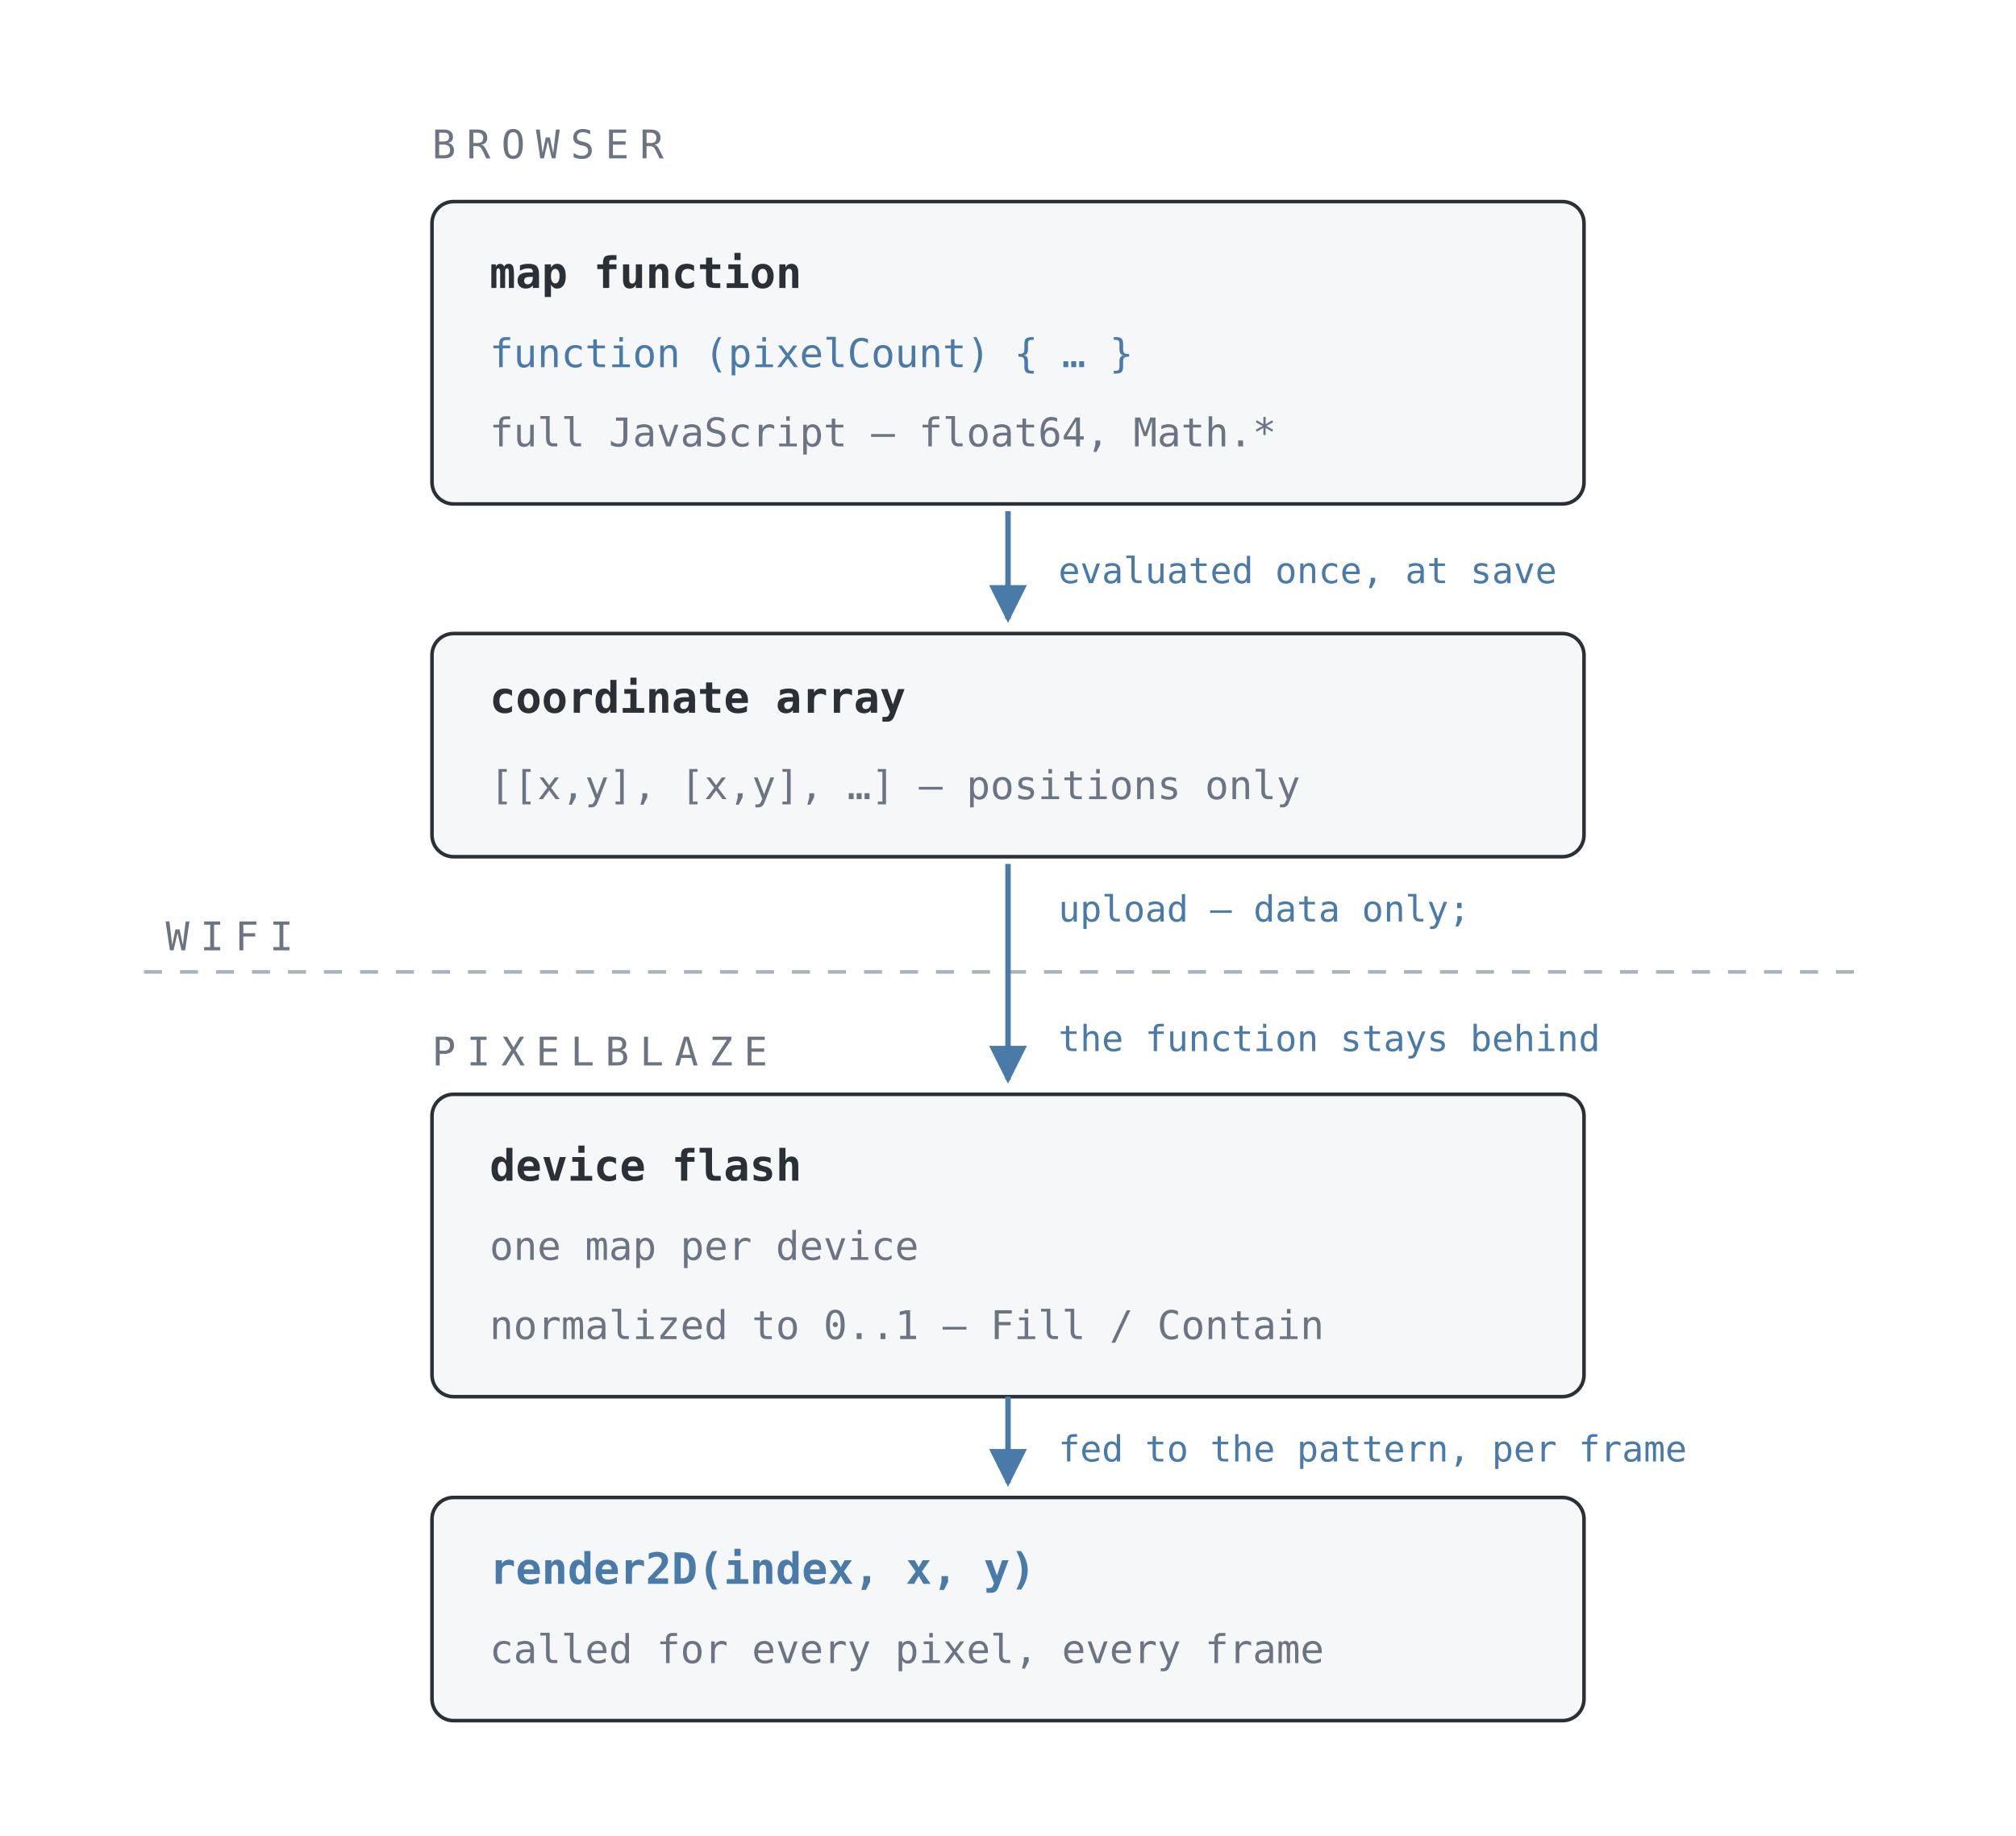
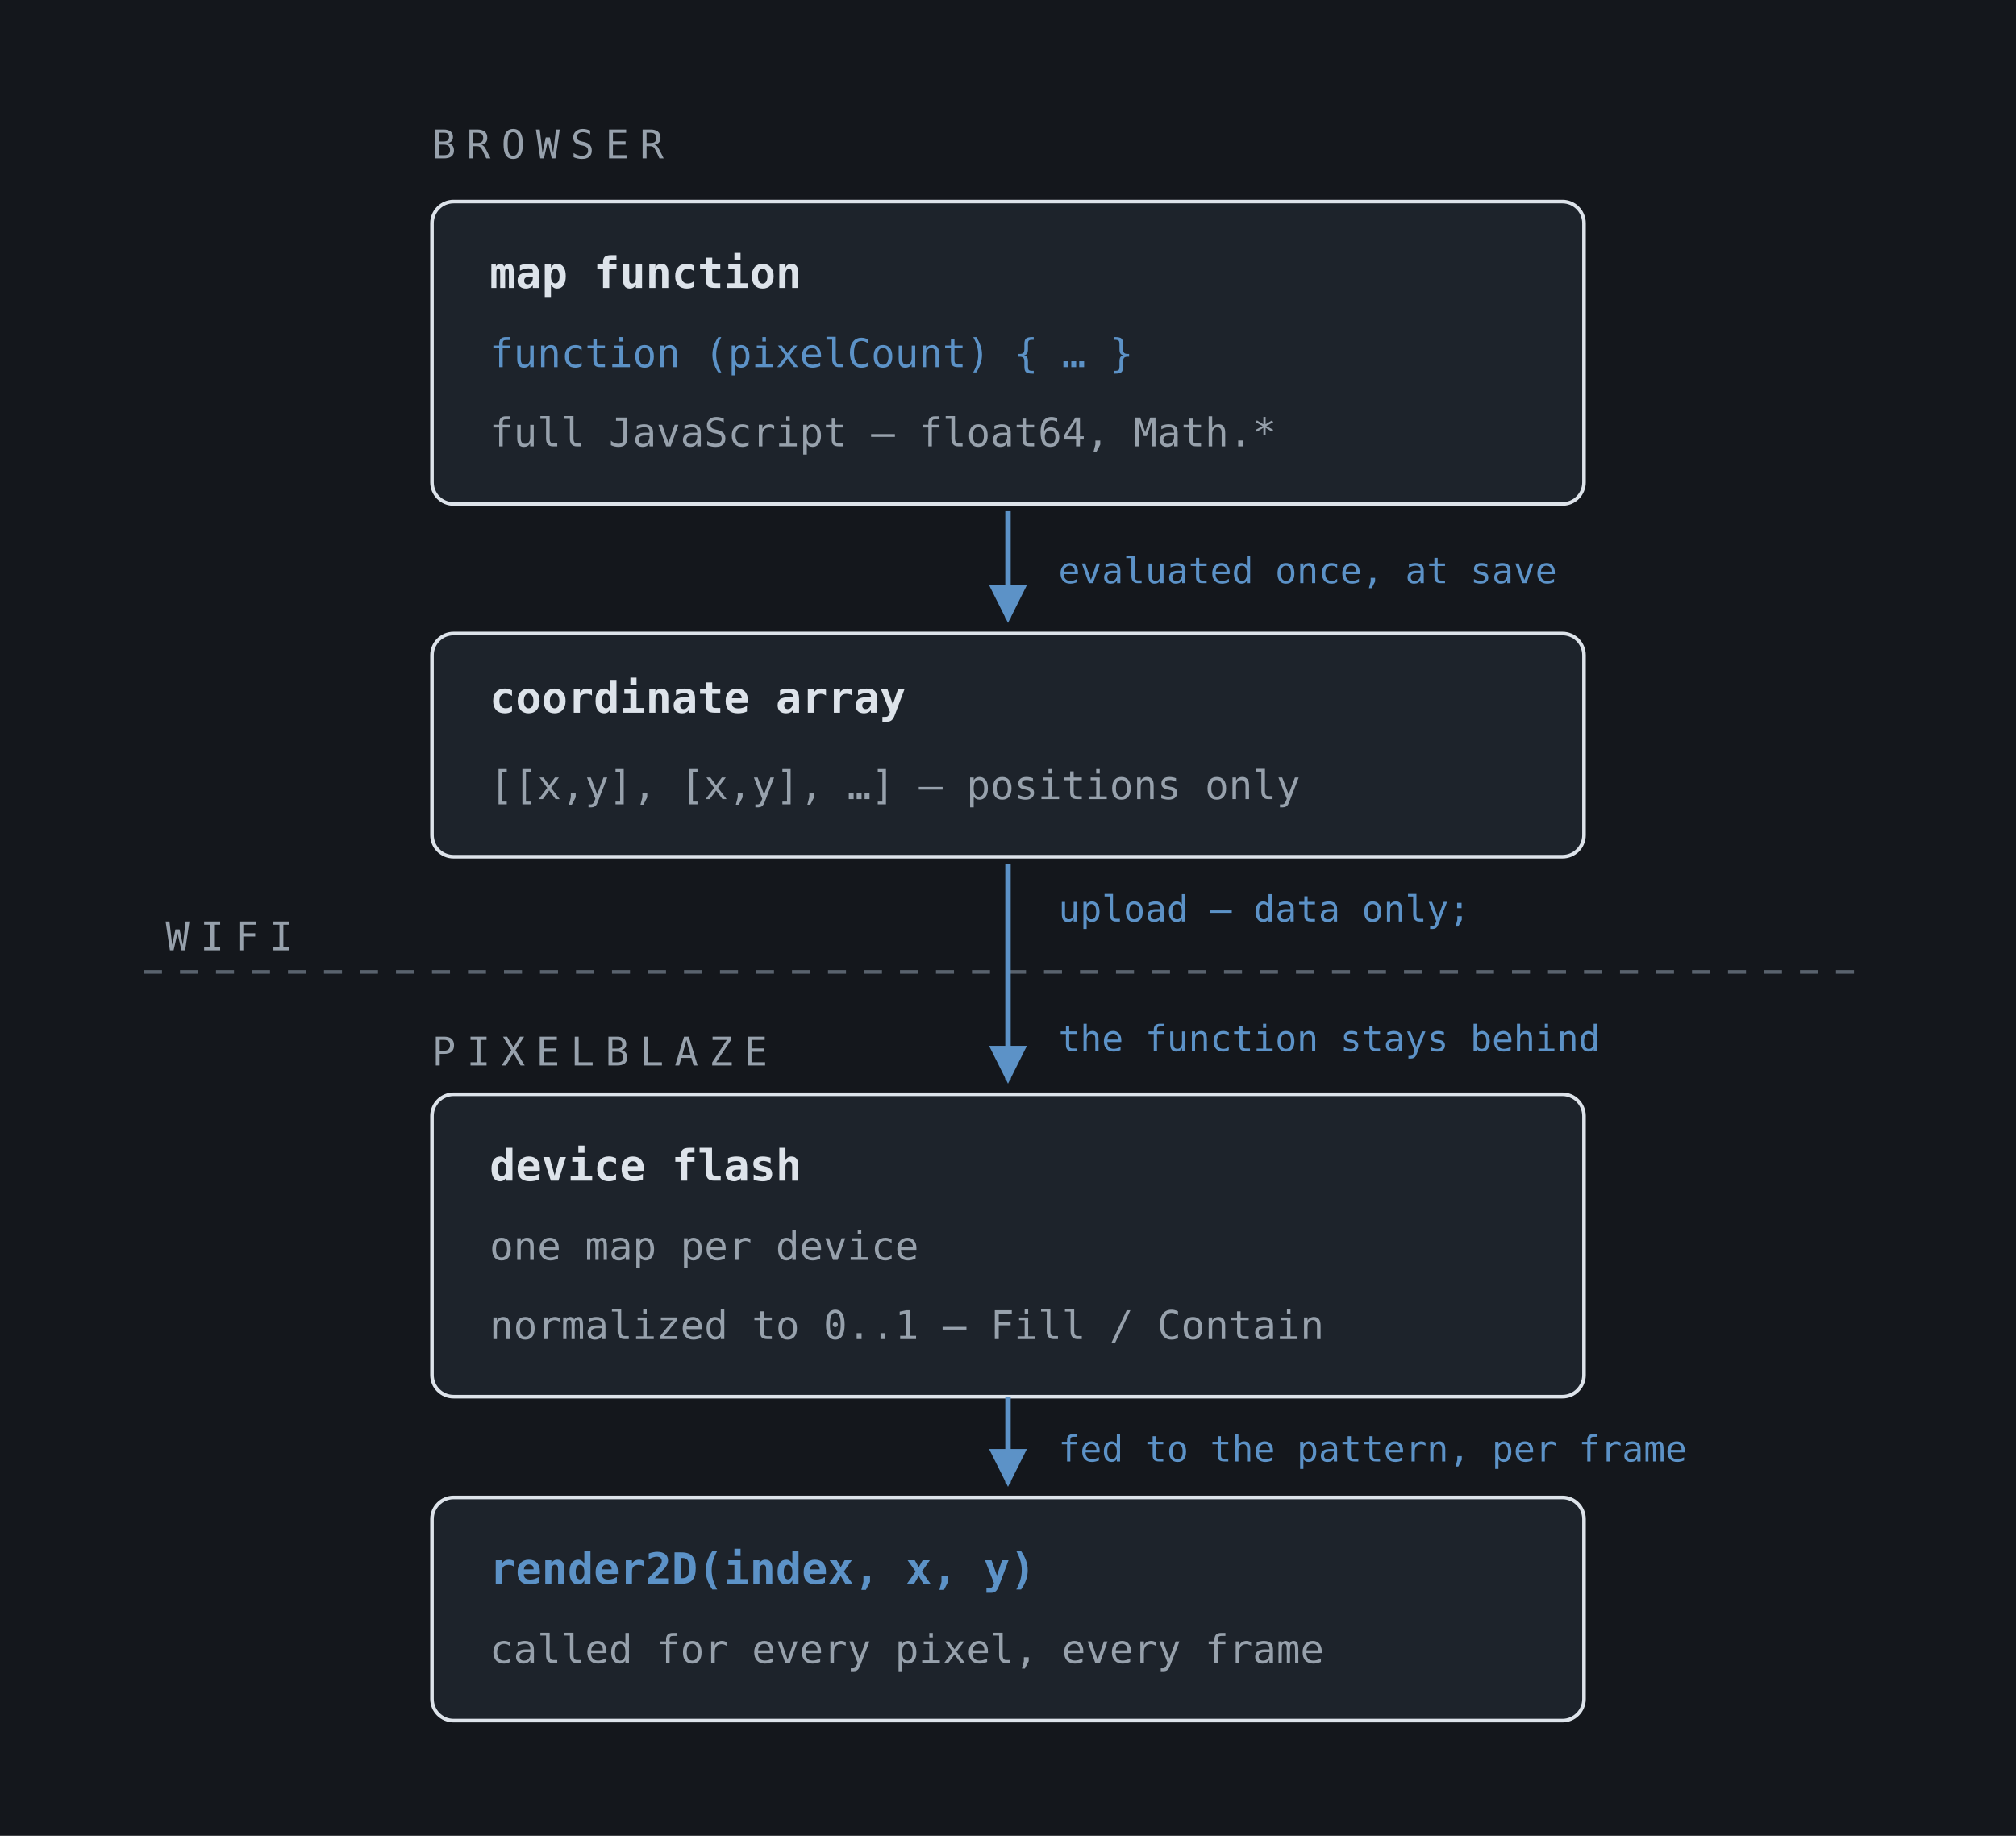
<svg xmlns="http://www.w3.org/2000/svg" viewBox="0 0 560 510" font-family="'IBM Plex Mono','SF Mono',ui-monospace,Menlo,monospace">
  <defs>
    <marker id="arr" viewBox="0 0 10 10" refX="9" refY="5" markerWidth="7" markerHeight="7" orient="auto-start-reverse">
-       <path d="M0,0 L10,5 L0,10 z" fill="#4a7aa8" />
+       <path d="M0,0 L10,5 L0,10 z" fill="#5c92c7" />
    </marker>
  </defs>
-   <rect width="560" height="510" fill="#ffffff" />
-   <text x="120" y="44" font-size="11" fill="#6b7480" letter-spacing="3">BROWSER</text>
-   <rect x="120" y="56" width="320" height="84" rx="6" fill="#f5f7f9" stroke="#2b3036" />
-   <text x="136" y="80" font-size="12" font-weight="bold" fill="#2b3036">map function</text>
-   <text x="136" y="102" font-size="11" fill="#4a7aa8">function (pixelCount) { … }</text>
-   <text x="136" y="124" font-size="11" fill="#6b7480">full JavaScript — float64, Math.*</text>
-   <line x1="280" y1="142" x2="280" y2="172" stroke="#4a7aa8" stroke-width="1.5" marker-end="url(#arr)" />
-   <text x="294" y="162" font-size="10" fill="#4a7aa8">evaluated once, at save</text>
-   <rect x="120" y="176" width="320" height="62" rx="6" fill="#f5f7f9" stroke="#2b3036" />
-   <text x="136" y="198" font-size="12" font-weight="bold" fill="#2b3036">coordinate array</text>
-   <text x="136" y="222" font-size="11" fill="#6b7480">[[x,y], [x,y], …] — positions only</text>
-   <line x1="40" y1="270" x2="520" y2="270" stroke="#aab3bd" stroke-dasharray="5 5" />
-   <text x="46" y="264" font-size="11" fill="#6b7480" letter-spacing="3">WIFI</text>
-   <line x1="280" y1="240" x2="280" y2="300" stroke="#4a7aa8" stroke-width="1.5" marker-end="url(#arr)" />
-   <text x="294" y="256" font-size="10" fill="#4a7aa8">upload — data only;</text>
-   <text x="294" y="292" font-size="10" fill="#4a7aa8">the function stays behind</text>
-   <text x="120" y="296" font-size="11" fill="#6b7480" letter-spacing="3">PIXELBLAZE</text>
-   <rect x="120" y="304" width="320" height="84" rx="6" fill="#f5f7f9" stroke="#2b3036" />
-   <text x="136" y="328" font-size="12" font-weight="bold" fill="#2b3036">device flash</text>
-   <text x="136" y="350" font-size="11" fill="#6b7480">one map per device</text>
-   <text x="136" y="372" font-size="11" fill="#6b7480">normalized to 0..1 — Fill / Contain</text>
-   <line x1="280" y1="388" x2="280" y2="412" stroke="#4a7aa8" stroke-width="1.5" marker-end="url(#arr)" />
-   <text x="294" y="406" font-size="10" fill="#4a7aa8">fed to the pattern, per frame</text>
-   <rect x="120" y="416" width="320" height="62" rx="6" fill="#f5f7f9" stroke="#2b3036" />
-   <text x="136" y="440" font-size="12" font-weight="bold" fill="#4a7aa8">render2D(index, x, y)</text>
-   <text x="136" y="462" font-size="11" fill="#6b7480">called for every pixel, every frame</text>
+   <rect width="560" height="510" fill="#14171c" />
+   <text x="120" y="44" font-size="11" fill="#97a1ac" letter-spacing="3">BROWSER</text>
+   <rect x="120" y="56" width="320" height="84" rx="6" fill="#1d232b" stroke="#dde3ea" />
+   <text x="136" y="80" font-size="12" font-weight="bold" fill="#dde3ea">map function</text>
+   <text x="136" y="102" font-size="11" fill="#5c92c7">function (pixelCount) { … }</text>
+   <text x="136" y="124" font-size="11" fill="#97a1ac">full JavaScript — float64, Math.*</text>
+   <line x1="280" y1="142" x2="280" y2="172" stroke="#5c92c7" stroke-width="1.5" marker-end="url(#arr)" />
+   <text x="294" y="162" font-size="10" fill="#5c92c7">evaluated once, at save</text>
+   <rect x="120" y="176" width="320" height="62" rx="6" fill="#1d232b" stroke="#dde3ea" />
+   <text x="136" y="198" font-size="12" font-weight="bold" fill="#dde3ea">coordinate array</text>
+   <text x="136" y="222" font-size="11" fill="#97a1ac">[[x,y], [x,y], …] — positions only</text>
+   <line x1="40" y1="270" x2="520" y2="270" stroke="#59626d" stroke-dasharray="5 5" />
+   <text x="46" y="264" font-size="11" fill="#97a1ac" letter-spacing="3">WIFI</text>
+   <line x1="280" y1="240" x2="280" y2="300" stroke="#5c92c7" stroke-width="1.5" marker-end="url(#arr)" />
+   <text x="294" y="256" font-size="10" fill="#5c92c7">upload — data only;</text>
+   <text x="294" y="292" font-size="10" fill="#5c92c7">the function stays behind</text>
+   <text x="120" y="296" font-size="11" fill="#97a1ac" letter-spacing="3">PIXELBLAZE</text>
+   <rect x="120" y="304" width="320" height="84" rx="6" fill="#1d232b" stroke="#dde3ea" />
+   <text x="136" y="328" font-size="12" font-weight="bold" fill="#dde3ea">device flash</text>
+   <text x="136" y="350" font-size="11" fill="#97a1ac">one map per device</text>
+   <text x="136" y="372" font-size="11" fill="#97a1ac">normalized to 0..1 — Fill / Contain</text>
+   <line x1="280" y1="388" x2="280" y2="412" stroke="#5c92c7" stroke-width="1.5" marker-end="url(#arr)" />
+   <text x="294" y="406" font-size="10" fill="#5c92c7">fed to the pattern, per frame</text>
+   <rect x="120" y="416" width="320" height="62" rx="6" fill="#1d232b" stroke="#dde3ea" />
+   <text x="136" y="440" font-size="12" font-weight="bold" fill="#5c92c7">render2D(index, x, y)</text>
+   <text x="136" y="462" font-size="11" fill="#97a1ac">called for every pixel, every frame</text>
</svg>
